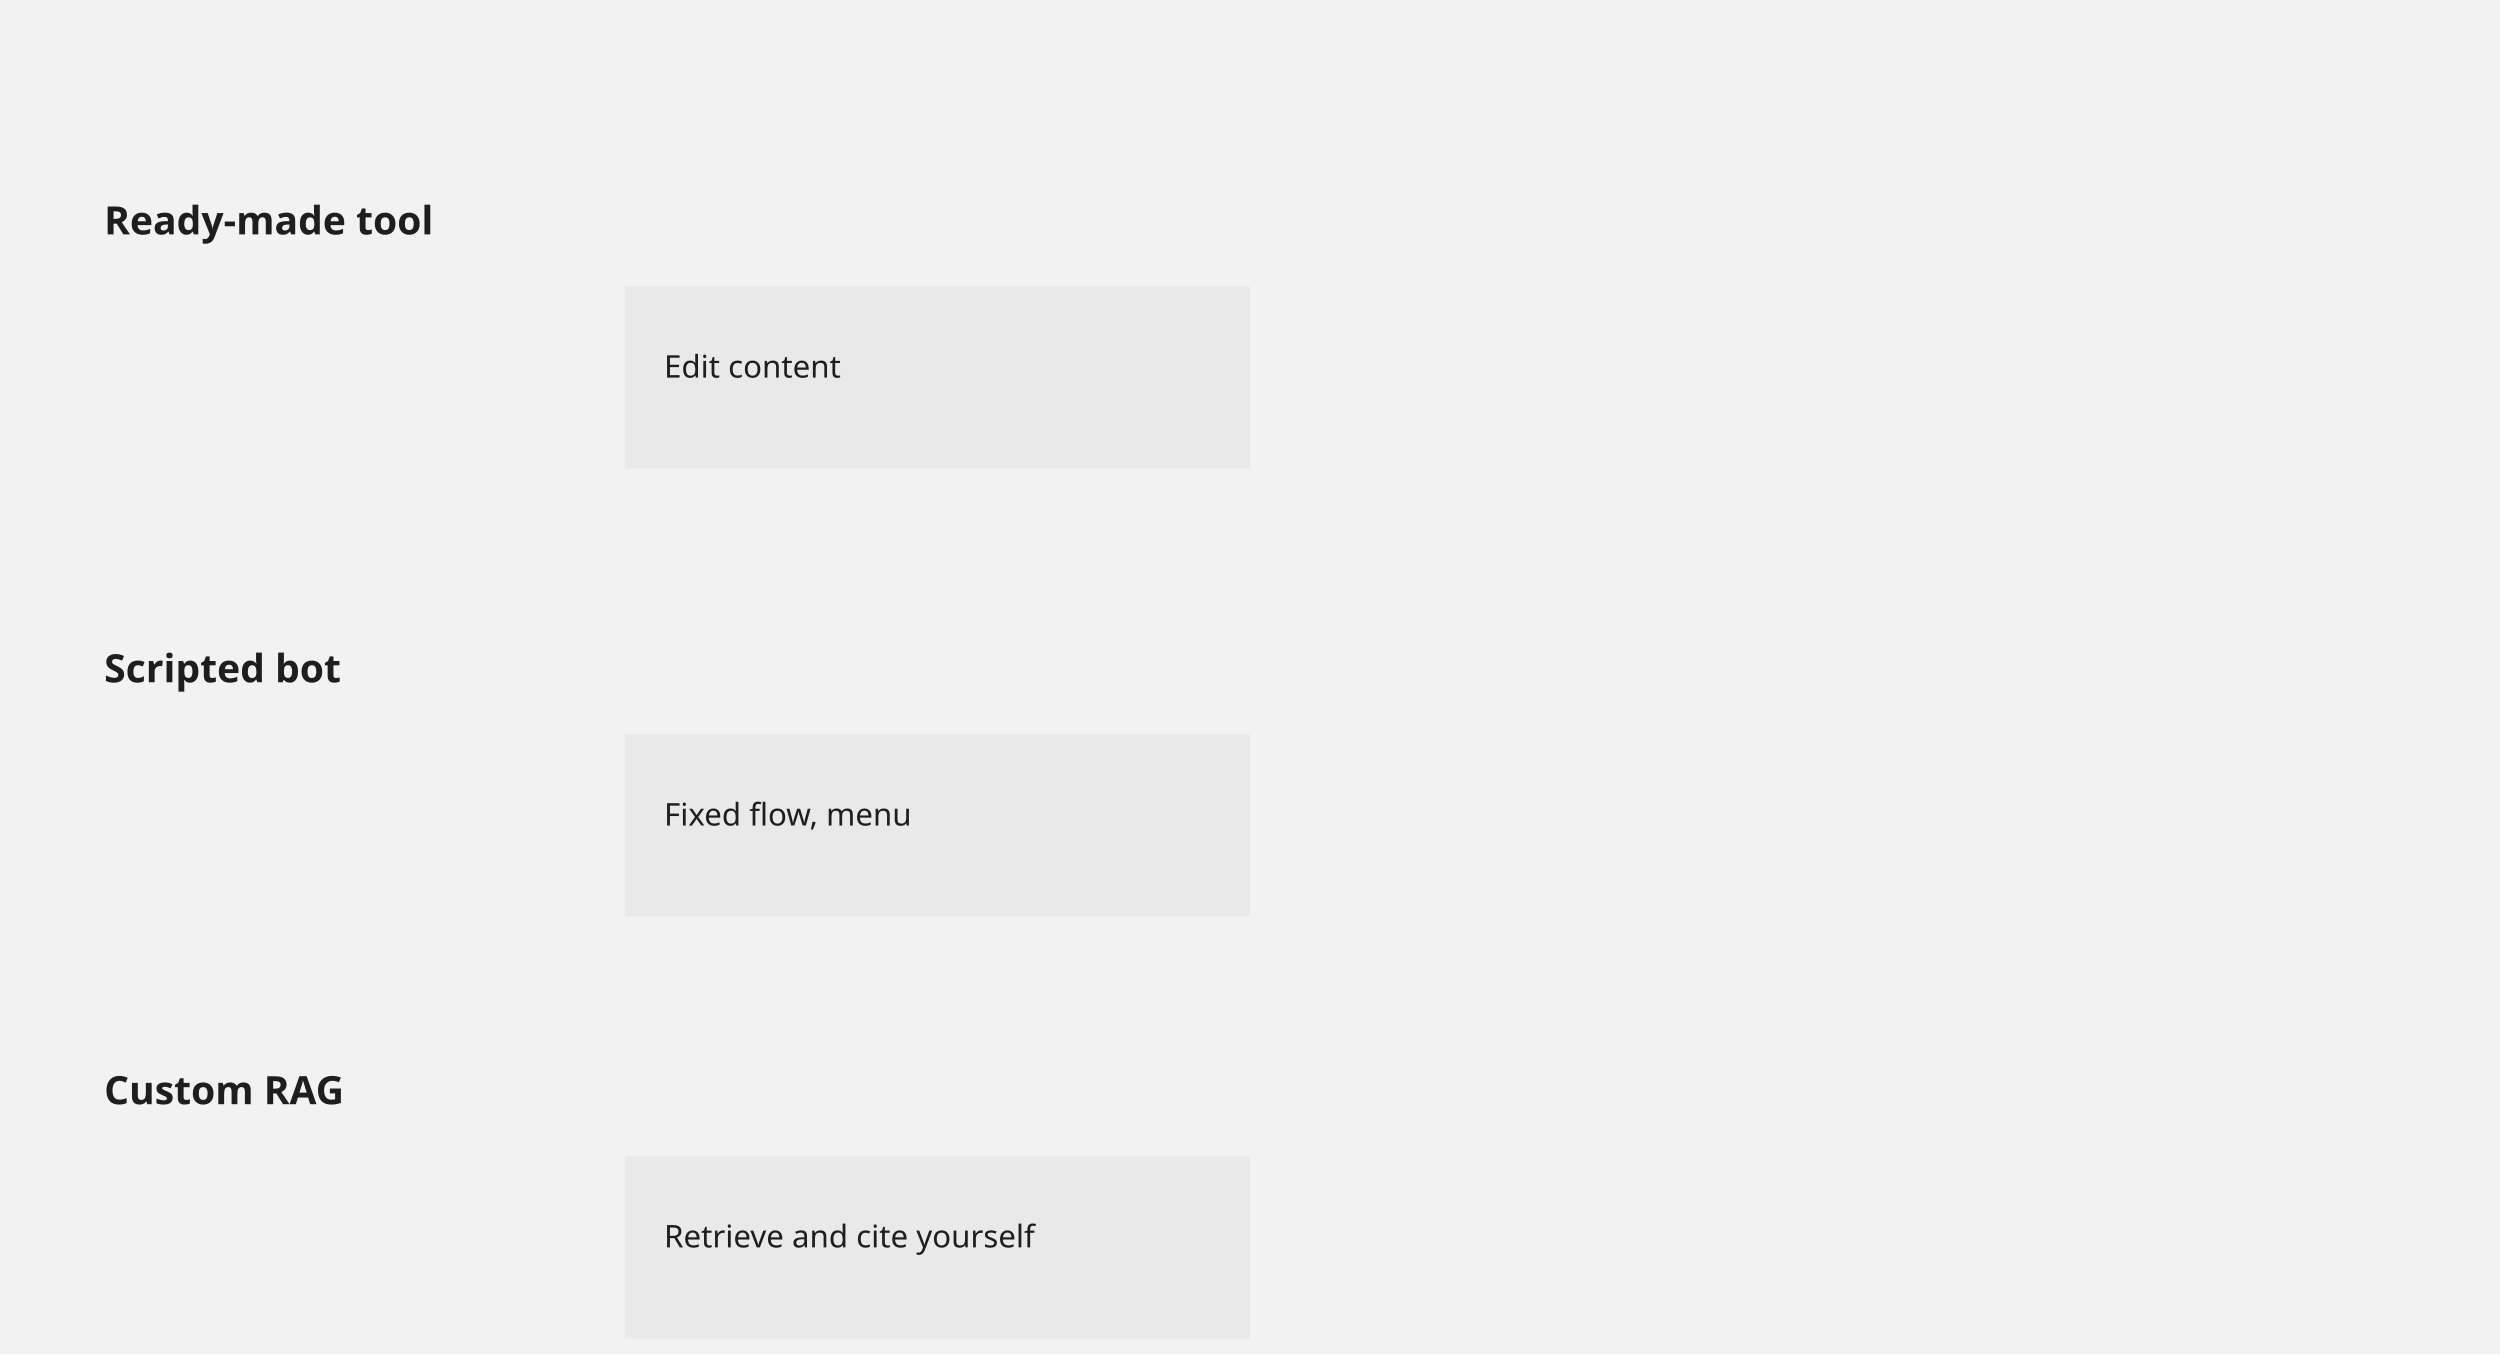
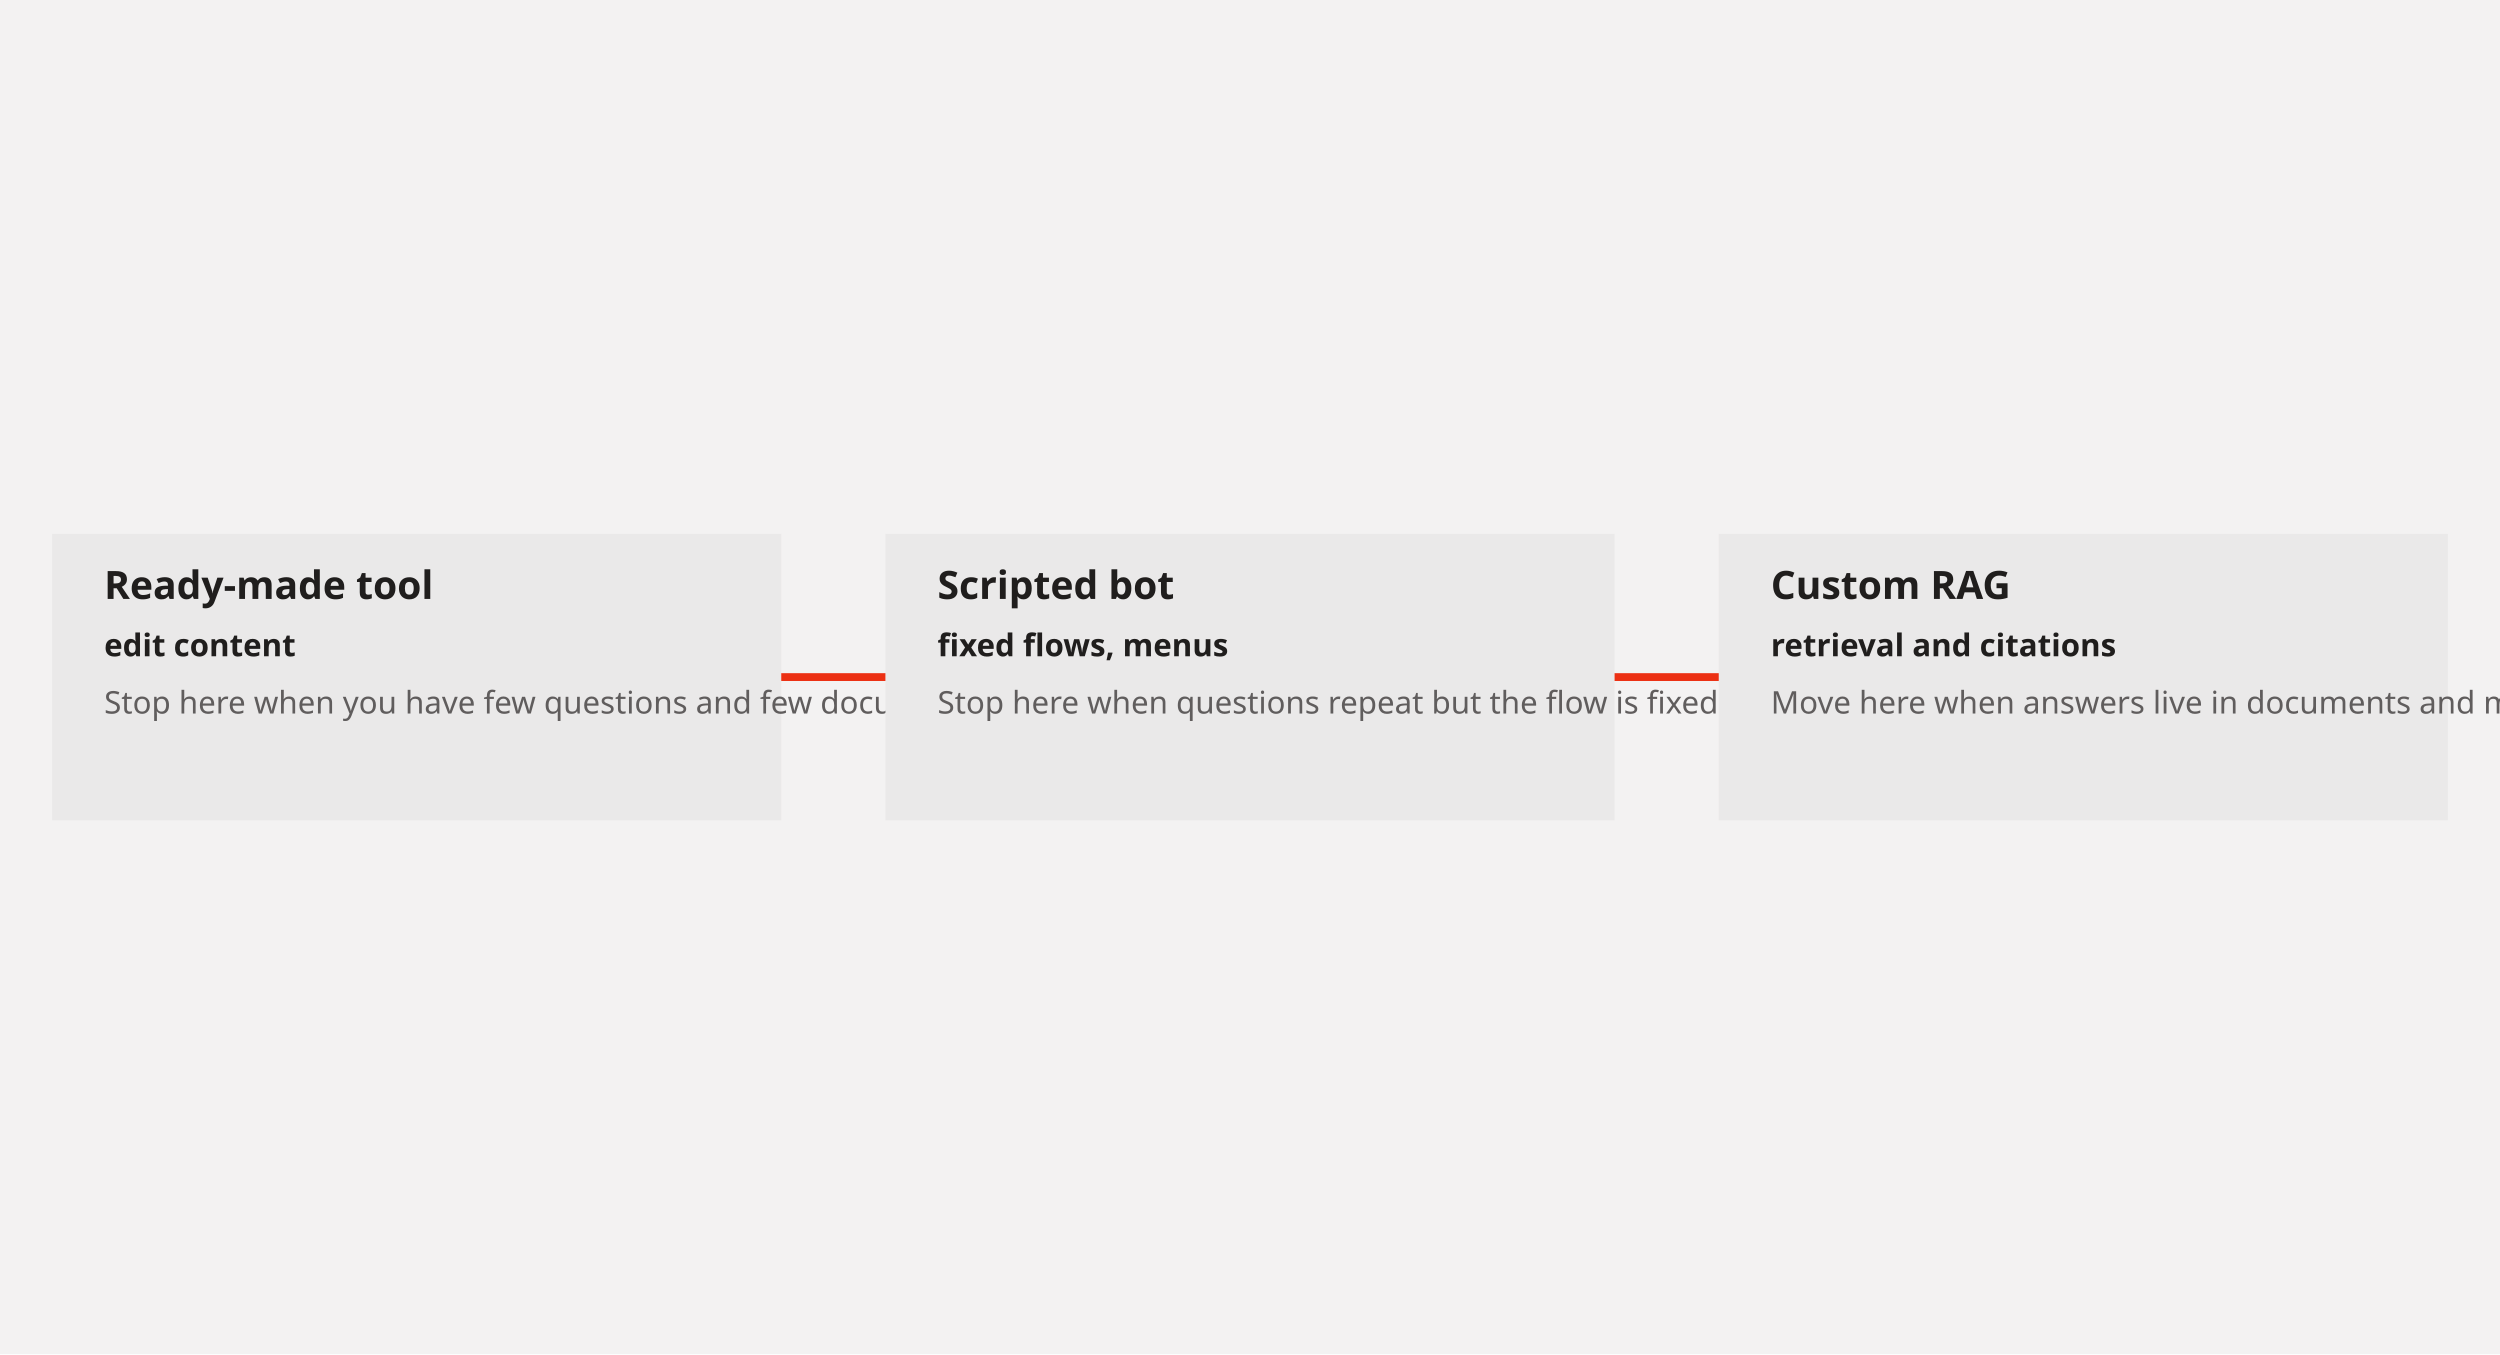
<svg xmlns="http://www.w3.org/2000/svg" viewBox="0 0 960 520" width="960" height="520" role="img" aria-labelledby="ttl dsc" font-family="Archivo, Segoe UI, system-ui, sans-serif">
  <rect width="960" height="520" fill="#f3f2f2" />
-   <text x="40" y="90" font-size="15" font-weight="700" fill="#201e1d">Ready-made tool</text>
-   <rect x="240" y="110" width="240" height="70" fill="#eae9e9" />
-   <text x="255" y="145" font-size="12" fill="#201e1d">Edit content</text>
-   <text x="40" y="262" font-size="15" font-weight="700" fill="#201e1d">Scripted bot</text>
-   <rect x="240" y="282" width="240" height="70" fill="#eae9e9" />
-   <text x="255" y="317" font-size="12" fill="#201e1d">Fixed flow, menu</text>
-   <text x="40" y="424" font-size="15" font-weight="700" fill="#201e1d">Custom RAG</text>
-   <rect x="240" y="444" width="240" height="70" fill="#eae9e9" />
-   <text x="255" y="479" font-size="12" fill="#201e1d">Retrieve and cite yourself</text>
+   <rect x="20" y="205" width="280" height="110" fill="#eae9e9" />
+   <text x="40" y="230" font-size="15" font-weight="700" fill="#201e1d">Ready-made tool</text>
+   <text x="40" y="252" font-size="12" font-weight="700" fill="#201e1d">edit content</text>
+   <text x="40" y="274" font-size="12" fill="#605d5d">Stop here when you have few questions and few documents.</text>
+   <rect x="340" y="205" width="280" height="110" fill="#eae9e9" />
+   <text x="360" y="230" font-size="15" font-weight="700" fill="#201e1d">Scripted bot</text>
+   <text x="360" y="252" font-size="12" font-weight="700" fill="#201e1d">fixed flows, menus</text>
+   <text x="360" y="274" font-size="12" fill="#605d5d">Stop here when questions repeat but the flow is fixed.</text>
+   <rect x="660" y="205" width="280" height="110" fill="#eae9e9" />
+   <text x="680" y="230" font-size="15" font-weight="700" fill="#201e1d">Custom RAG</text>
+   <text x="680" y="252" font-size="12" font-weight="700" fill="#201e1d">retrieval and citations</text>
+   <text x="680" y="274" font-size="12" fill="#605d5d">Move here when answers live in documents and must be cited.</text>
+   <line x1="300" y1="260" x2="340" y2="260" stroke="#ec3013" stroke-width="3" />
+   <line x1="620" y1="260" x2="660" y2="260" stroke="#ec3013" stroke-width="3" />
</svg>
